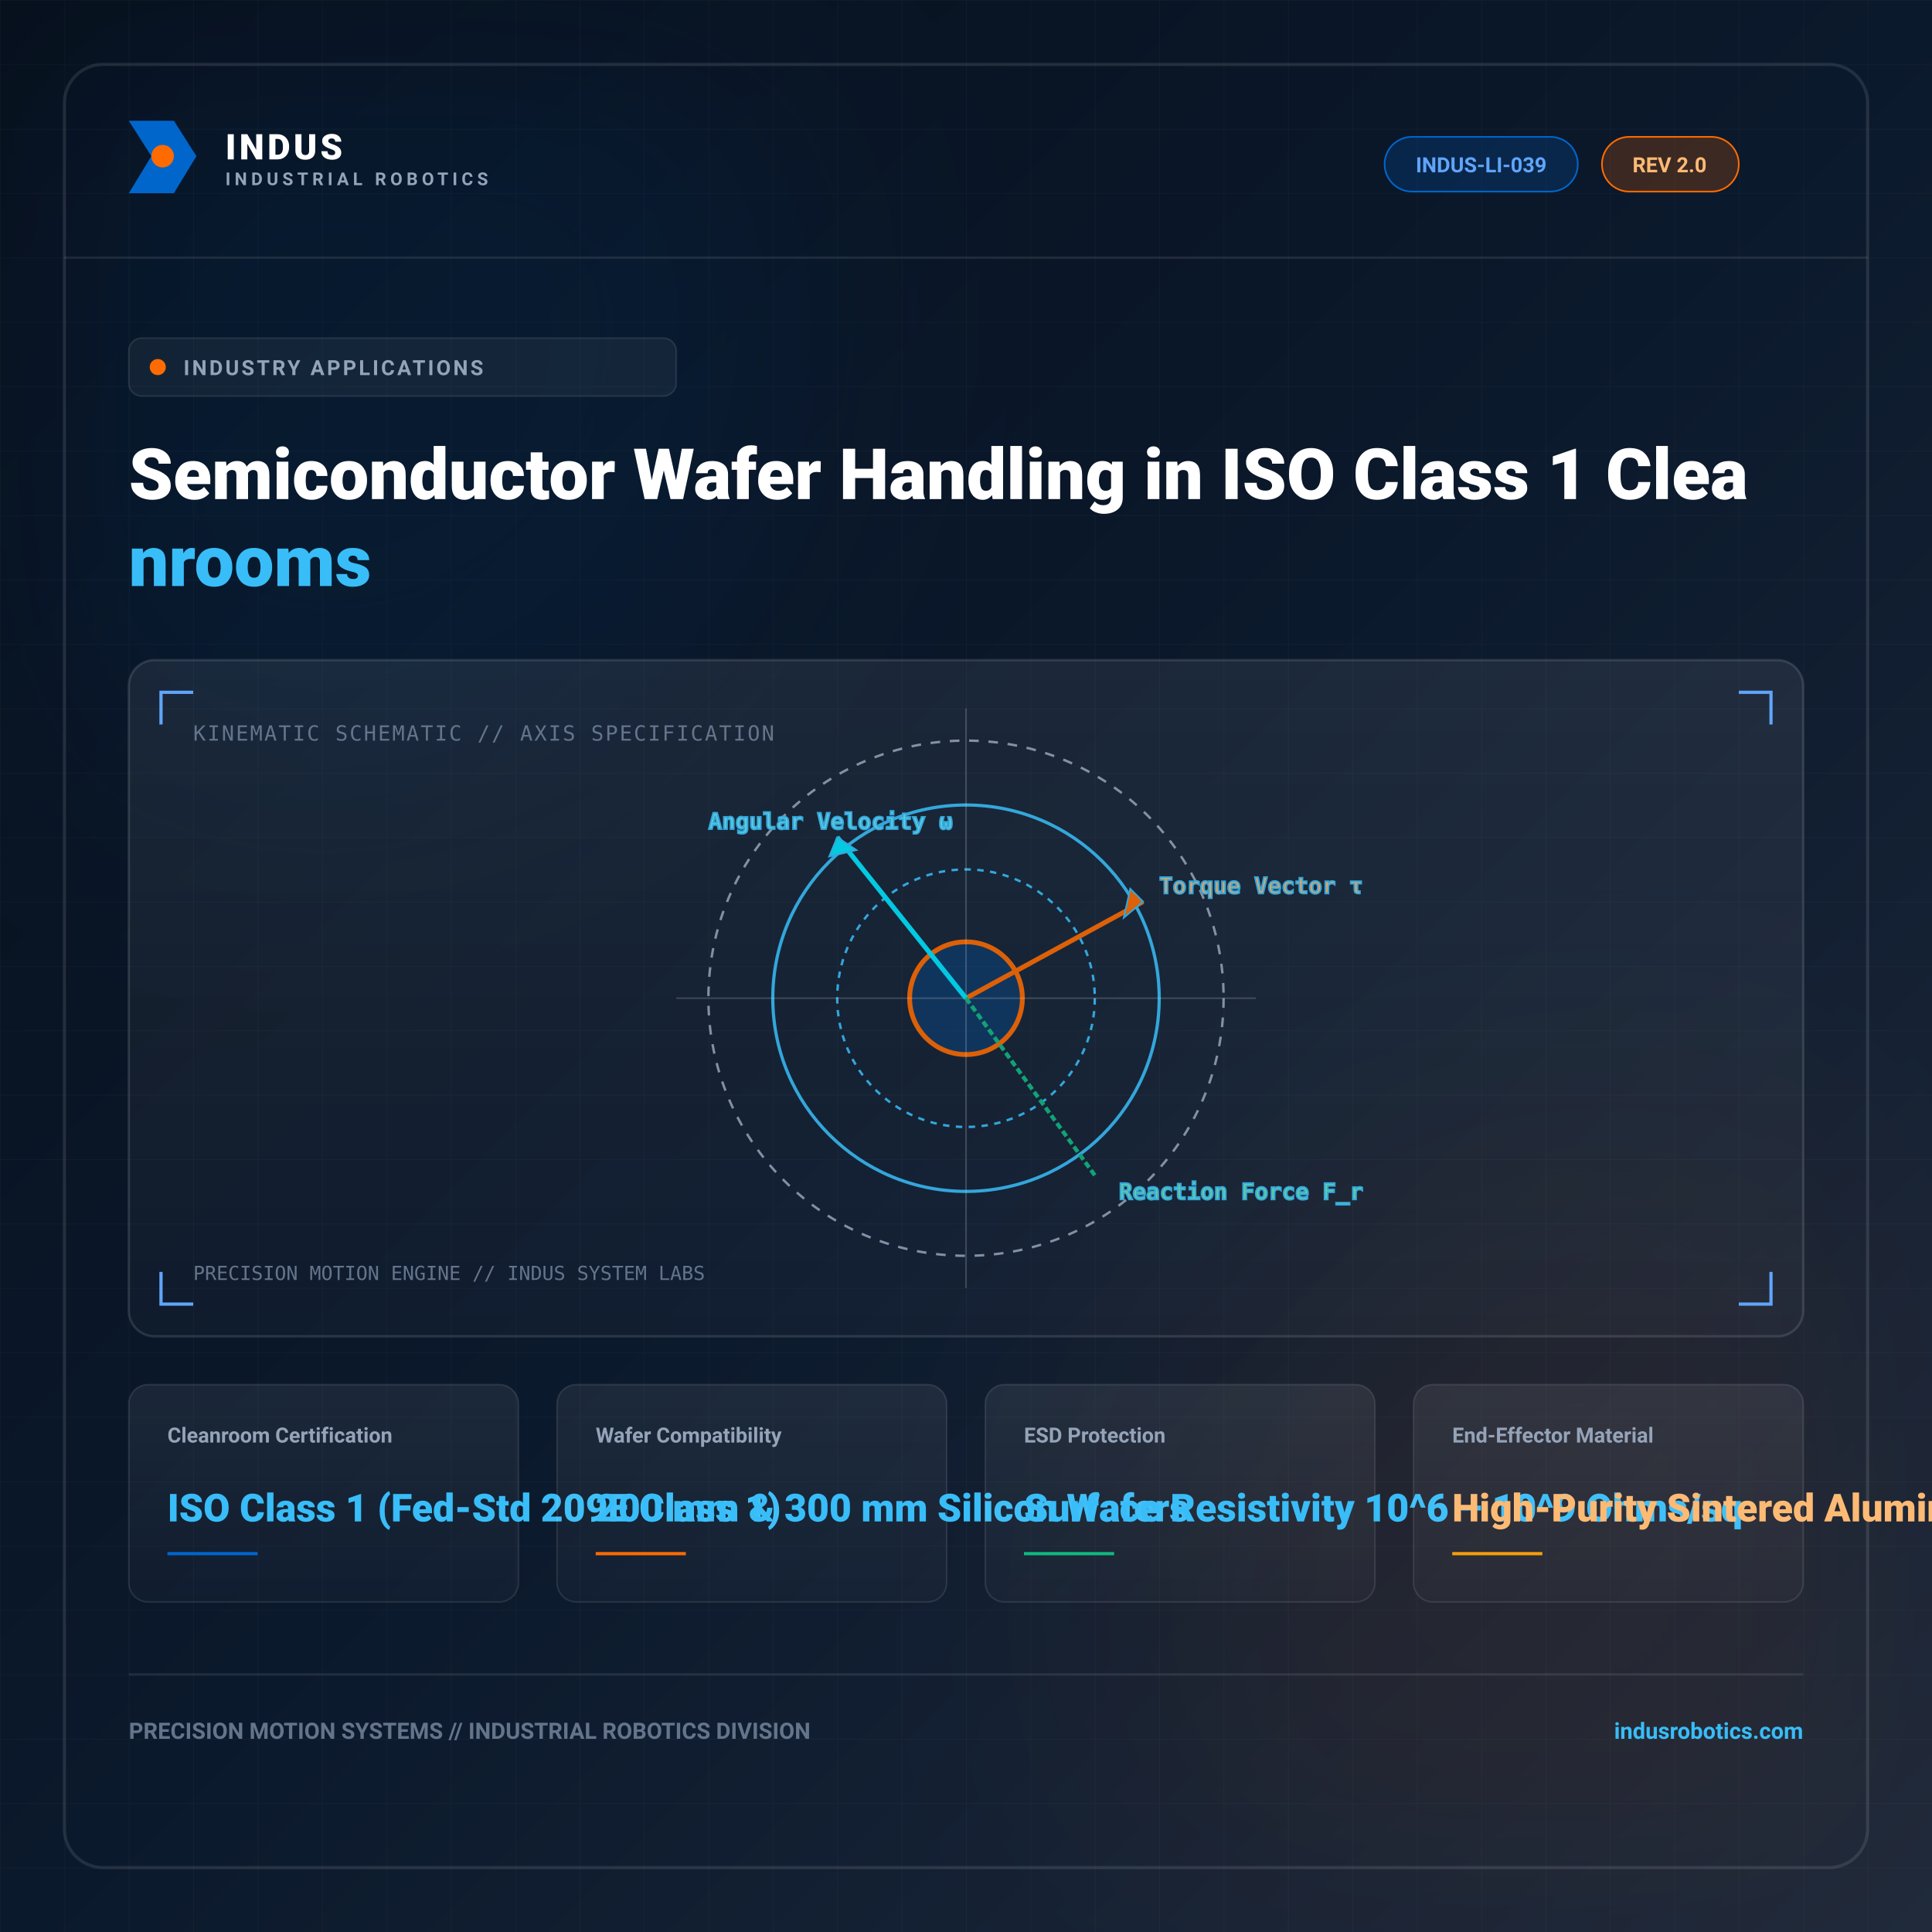
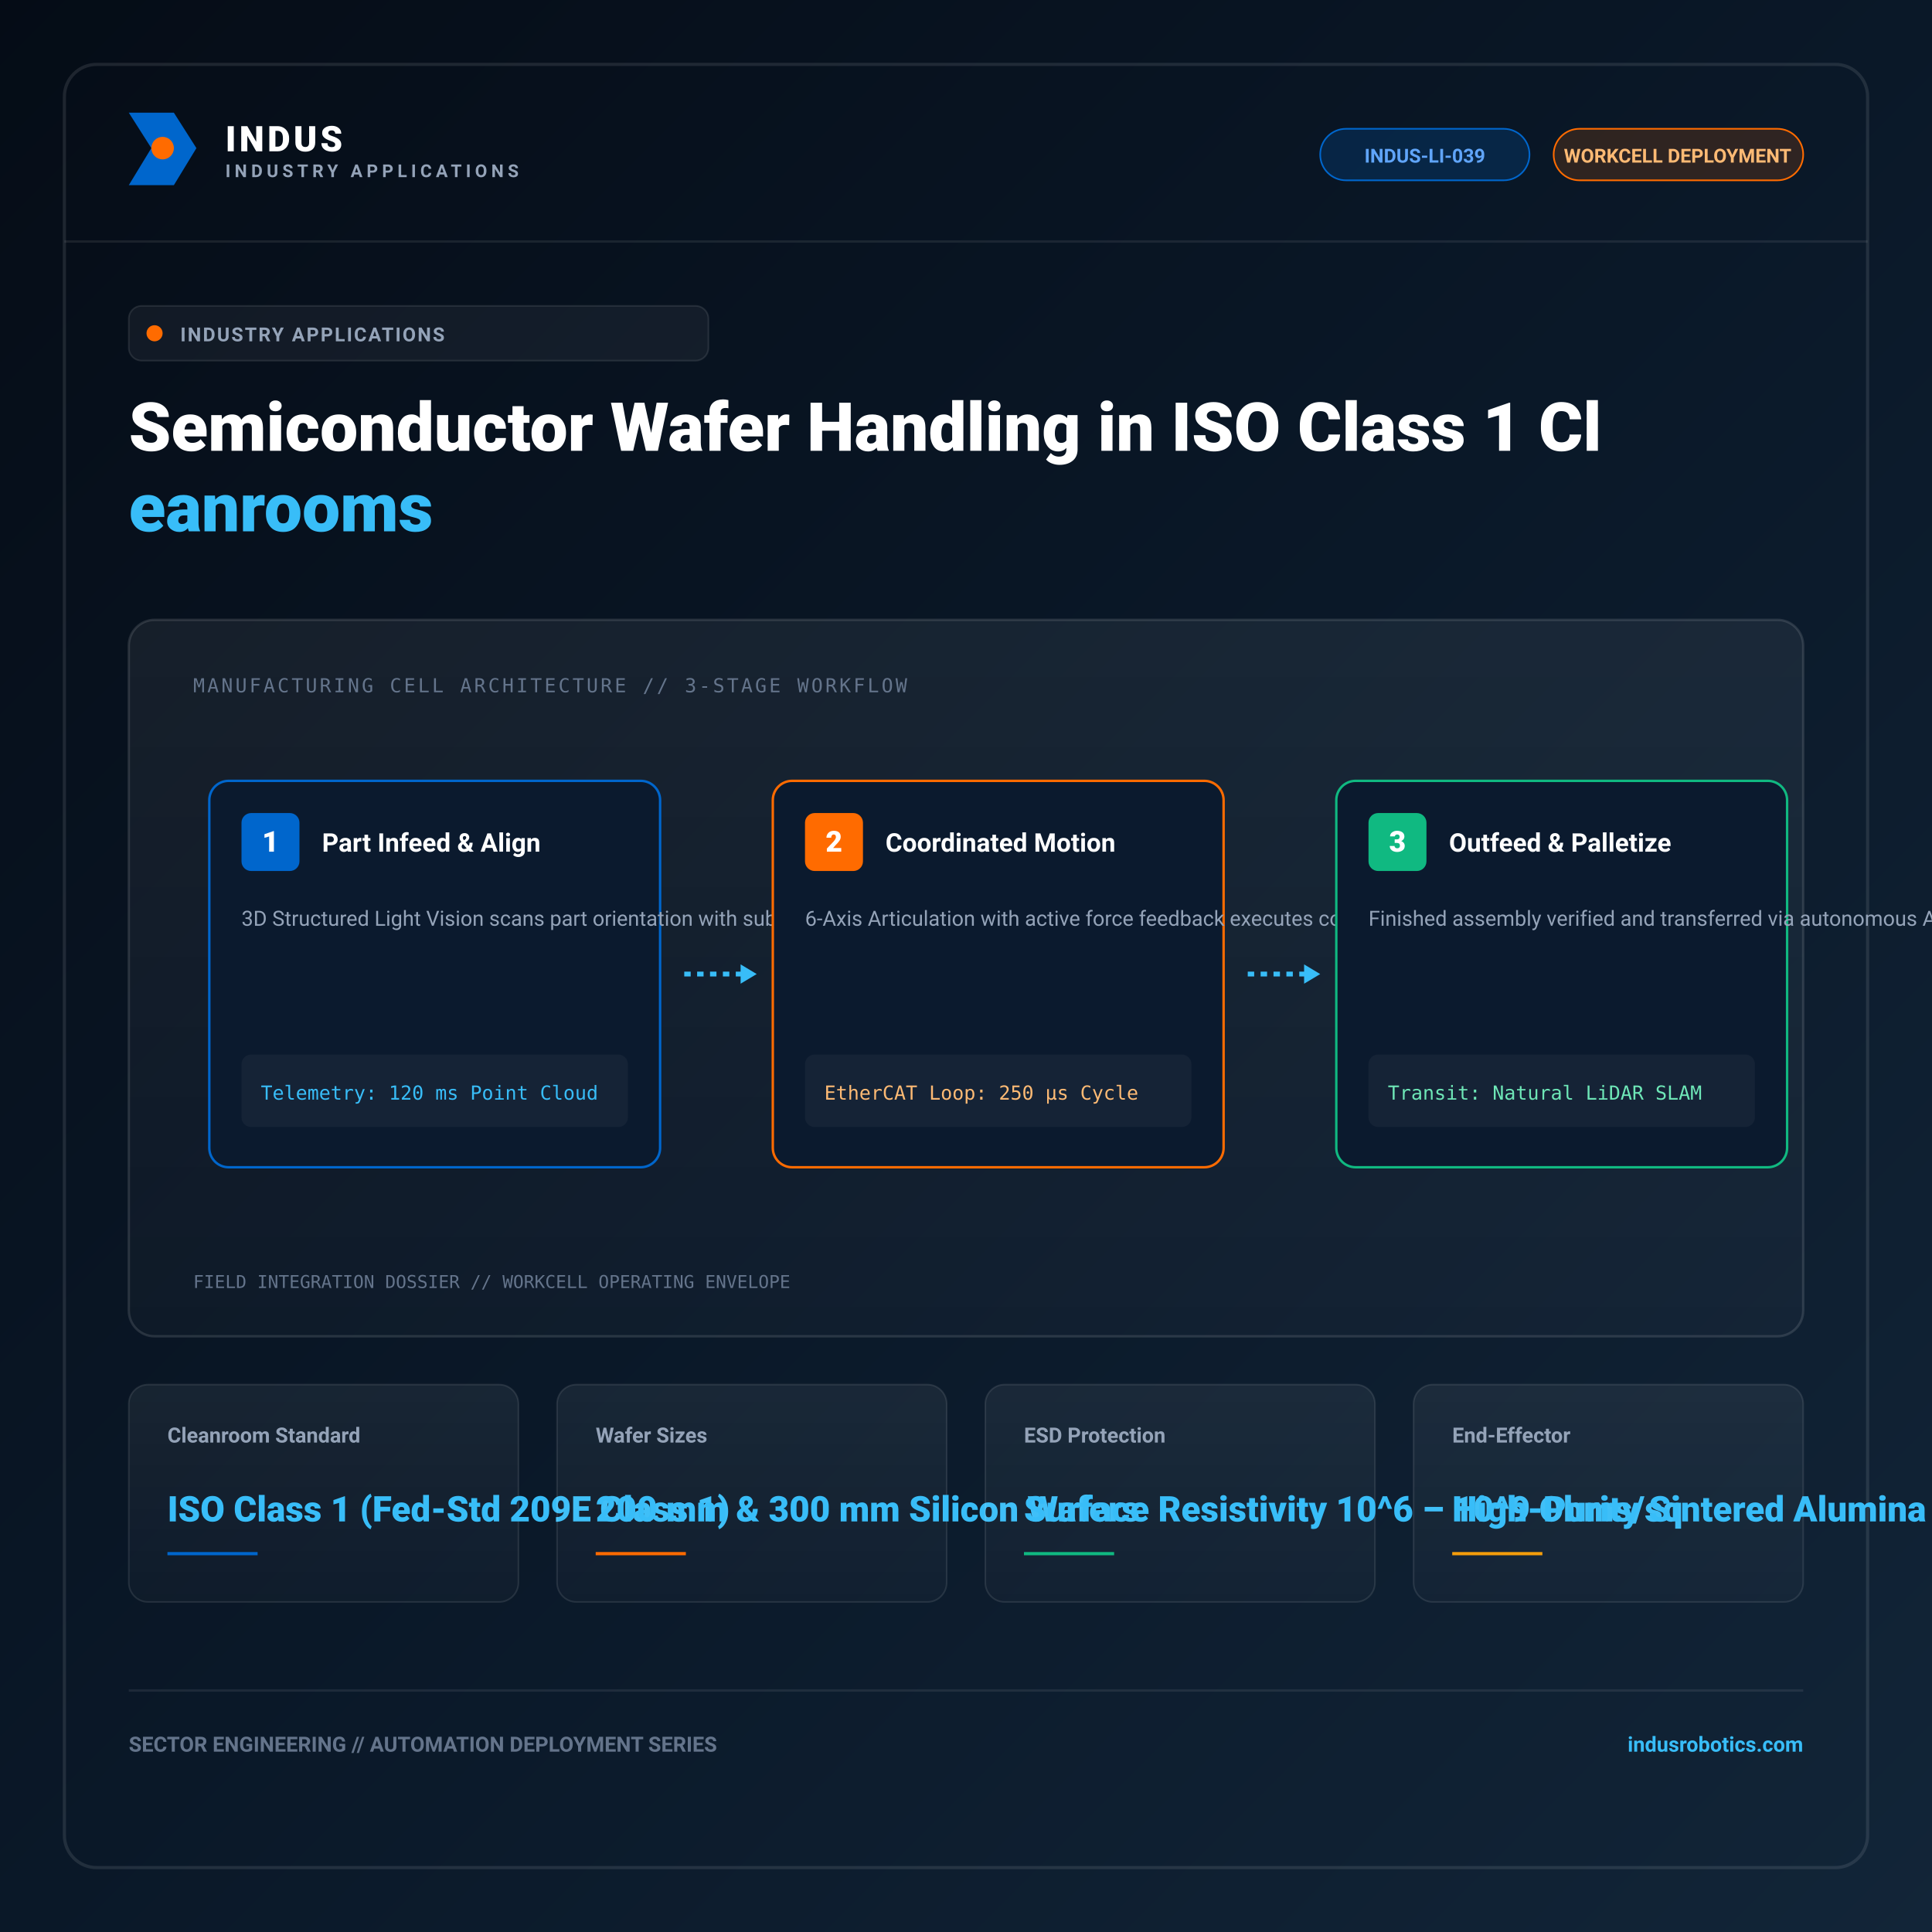
<svg xmlns="http://www.w3.org/2000/svg" viewBox="0 0 1200 1200" width="1200" height="1200">
  <defs>
-     <linearGradient id="bgGrad" x1="0%" y1="0%" x2="100%" y2="100%">
-       <stop offset="0%" stop-color="#070F1B" />
-       <stop offset="50%" stop-color="#0B192C" />
-       <stop offset="100%" stop-color="#1E293B" />
-     </linearGradient>
-     <linearGradient id="accentGrad" x1="0%" y1="0%" x2="100%" y2="0%">
-       <stop offset="0%" stop-color="#0066CC" />
-       <stop offset="100%" stop-color="#FF6B00" />
+     <linearGradient id="bgGradC" x1="0%" y1="0%" x2="100%" y2="100%">
+       <stop offset="0%" stop-color="#050C16" />
+       <stop offset="50%" stop-color="#0A1828" />
+       <stop offset="100%" stop-color="#122538" />
    </linearGradient>
    <linearGradient id="cardGrad" x1="0%" y1="0%" x2="0%" y2="100%">
-       <stop offset="0%" stop-color="rgba(255,255,255,0.07)" />
+       <stop offset="0%" stop-color="rgba(255,255,255,0.06)" />
      <stop offset="100%" stop-color="rgba(255,255,255,0.02)" />
    </linearGradient>
-     <pattern id="gridPattern" width="40" height="40" patternUnits="userSpaceOnUse">
-       <path d="M 40 0 L 0 0 0 40" fill="none" stroke="rgba(255,255,255,0.03)" stroke-width="1" />
-     </pattern>
  </defs>
-   <rect width="1200" height="1200" fill="url(#bgGrad)" />
-   <rect width="1200" height="1200" fill="url(#gridPattern)" />
-   <circle cx="200" cy="200" r="300" fill="#0066CC" opacity="0.08" filter="blur(80px)" />
-   <circle cx="1000" cy="1000" r="300" fill="#FF6B00" opacity="0.06" filter="blur(90px)" />
-   <rect x="40" y="40" width="1120" height="1120" rx="24" fill="none" stroke="rgba(255,255,255,0.1)" stroke-width="2" />
-   <line x1="40" y1="160" x2="1160" y2="160" stroke="rgba(255,255,255,0.08)" stroke-width="1.5" />
-   <g transform="translate(80, 75)">
+   <rect width="1200" height="1200" fill="url(#bgGradC)" />
+   <rect x="40" y="40" width="1120" height="1120" rx="20" fill="none" stroke="rgba(255,255,255,0.1)" stroke-width="2" />
+   <line x1="40" y1="150" x2="1160" y2="150" stroke="rgba(255,255,255,0.08)" stroke-width="1.5" />
+   <g transform="translate(80, 70)">
    <polygon points="0,0 28,0 42,22 28,45 0,45 14,22" fill="#0066CC" />
    <circle cx="21" cy="22" r="7" fill="#FF6B00" />
    <text x="60" y="24" font-family="-apple-system, BlinkMacSystemFont, 'Segoe UI', Roboto, sans-serif" font-weight="900" font-size="22" fill="#FFFFFF" letter-spacing="2">INDUS</text>
-     <text x="60" y="40" font-family="-apple-system, BlinkMacSystemFont, 'Segoe UI', Roboto, sans-serif" font-weight="600" font-size="11" fill="#94A3B8" letter-spacing="2.5">INDUSTRIAL ROBOTICS</text>
+     <text x="60" y="40" font-family="-apple-system, BlinkMacSystemFont, 'Segoe UI', Roboto, sans-serif" font-weight="600" font-size="11" fill="#94A3B8" letter-spacing="2.5">INDUSTRY APPLICATIONS</text>
  </g>
-   <g transform="translate(860, 85)">
-     <rect x="0" y="0" width="120" height="34" rx="17" fill="#0066CC" opacity="0.2" />
-     <rect x="0" y="0" width="120" height="34" rx="17" fill="none" stroke="#0066CC" stroke-width="1" />
-     <text x="60" y="22" font-family="-apple-system, BlinkMacSystemFont, 'Segoe UI', Roboto, sans-serif" font-weight="700" font-size="13" fill="#60A5FA" text-anchor="middle">INDUS-LI-039</text>
-     <rect x="135" y="0" width="85" height="34" rx="17" fill="#FF6B00" opacity="0.2" />
-     <rect x="135" y="0" width="85" height="34" rx="17" fill="none" stroke="#FF6B00" stroke-width="1" />
-     <text x="177" y="22" font-family="-apple-system, BlinkMacSystemFont, 'Segoe UI', Roboto, sans-serif" font-weight="700" font-size="13" fill="#FDBA74" text-anchor="middle">REV 2.0</text>
+   <g transform="translate(820, 80)">
+     <rect x="0" y="0" width="130" height="32" rx="16" fill="rgba(0,102,204,0.2)" stroke="#0066CC" stroke-width="1" />
+     <text x="65" y="21" font-family="-apple-system, BlinkMacSystemFont, 'Segoe UI', Roboto, sans-serif" font-weight="700" font-size="12" fill="#60A5FA" text-anchor="middle">INDUS-LI-039</text>
+     <rect x="145" y="0" width="155" height="32" rx="16" fill="rgba(255,107,0,0.15)" stroke="#FF6B00" stroke-width="1" />
+     <text x="222" y="21" font-family="-apple-system, BlinkMacSystemFont, 'Segoe UI', Roboto, sans-serif" font-weight="700" font-size="12" fill="#FDBA74" text-anchor="middle">WORKCELL DEPLOYMENT</text>
  </g>
-   <g transform="translate(80, 210)">
-     <rect x="0" y="0" width="340" height="36" rx="8" fill="rgba(255,255,255,0.05)" stroke="rgba(255,255,255,0.1)" stroke-width="1" />
-     <circle cx="18" cy="18" r="5" fill="#FF6B00" />
-     <text x="34" y="23" font-family="-apple-system, BlinkMacSystemFont, 'Segoe UI', Roboto, sans-serif" font-weight="700" font-size="13" fill="#94A3B8" letter-spacing="1.5">INDUSTRY APPLICATIONS</text>
+   <g transform="translate(80, 190)">
+     <rect x="0" y="0" width="360" height="34" rx="8" fill="rgba(255,255,255,0.05)" stroke="rgba(255,255,255,0.1)" stroke-width="1" />
+     <circle cx="16" cy="17" r="5" fill="#FF6B00" />
+     <text x="32" y="22" font-family="-apple-system, BlinkMacSystemFont, 'Segoe UI', Roboto, sans-serif" font-weight="700" font-size="12" fill="#94A3B8" letter-spacing="1">INDUSTRY APPLICATIONS</text>
  </g>
-   <text x="80" y="310" font-family="-apple-system, BlinkMacSystemFont, 'Segoe UI', Roboto, sans-serif" font-weight="800" font-size="44" fill="#FFFFFF" width="1040">
-     <tspan x="80" dy="0">Semiconductor Wafer Handling in ISO Class 1 Clea</tspan>
-     <tspan x="80" dy="54" fill="#38BDF8">nrooms</tspan>
+   <text x="80" y="280" font-family="-apple-system, BlinkMacSystemFont, 'Segoe UI', Roboto, sans-serif" font-weight="800" font-size="42" fill="#FFFFFF">
+     <tspan x="80" dy="0">Semiconductor Wafer Handling in ISO Class 1 Cl</tspan>
+     <tspan x="80" dy="50" fill="#38BDF8">eanrooms</tspan>
  </text>
-   <g transform="translate(80, 410)">
-     <rect width="1040" height="420" rx="16" fill="url(#cardGrad)" stroke="rgba(255,255,255,0.12)" stroke-width="1.5" />
-     <g transform="translate(520, 210)" stroke="#38BDF8" fill="none" opacity="0.85">
-       <circle cx="0" cy="0" r="160" stroke-dasharray="6 6" stroke-width="1.5" stroke="#94A3B8" />
-       <circle cx="0" cy="0" r="120" stroke-width="2" />
-       <circle cx="0" cy="0" r="80" stroke-dasharray="4 4" stroke-width="1.5" />
-       <circle cx="0" cy="0" r="35" fill="rgba(0,102,204,0.3)" stroke="#FF6B00" stroke-width="3" />
-       <line x1="-180" y1="0" x2="180" y2="0" stroke="rgba(255,255,255,0.2)" stroke-width="1" />
-       <line x1="0" y1="-180" x2="0" y2="180" stroke="rgba(255,255,255,0.2)" stroke-width="1" />
-       <path d="M 0 0 L 110 -60" stroke="#FF6B00" stroke-width="3" />
-       <polygon points="110,-60 98,-50 102,-68" fill="#FF6B00" />
-       <text x="120" y="-65" font-family="monospace" font-size="14" fill="#FDBA74" font-weight="bold">Torque Vector τ</text>
-       <path d="M 0 0 L -80 -100" stroke="#00E5FF" stroke-width="3" />
-       <polygon points="-80,-100 -68,-92 -85,-88" fill="#00E5FF" />
-       <text x="-160" y="-105" font-family="monospace" font-size="14" fill="#67E8F9" font-weight="bold">Angular Velocity ω</text>
-       <path d="M 0 0 L 80 110" stroke="#10B981" stroke-width="2.5" stroke-dasharray="4 2" />
-       <text x="95" y="125" font-family="monospace" font-size="14" fill="#6EE7B7" font-weight="bold">Reaction Force F_r</text>
+   <g transform="translate(80, 385)">
+     <rect width="1040" height="445" rx="16" fill="url(#cardGrad)" stroke="rgba(255,255,255,0.12)" stroke-width="1.5" />
+     <text x="40" y="45" font-family="monospace" font-size="12" fill="#64748B" letter-spacing="1.5">MANUFACTURING CELL ARCHITECTURE // 3-STAGE WORKFLOW</text>
+     <g transform="translate(50, 100)">
+       <g transform="translate(0, 0)">
+         <rect width="280" height="240" rx="12" fill="#0B1A2E" stroke="#0066CC" stroke-width="1.5" />
+         <rect x="20" y="20" width="36" height="36" rx="6" fill="#0066CC" />
+         <text x="38" y="44" font-family="-apple-system, BlinkMacSystemFont, 'Segoe UI', Roboto, sans-serif" font-weight="900" font-size="18" fill="#FFFFFF" text-anchor="middle">1</text>
+         <text x="70" y="44" font-family="-apple-system, BlinkMacSystemFont, 'Segoe UI', Roboto, sans-serif" font-weight="700" font-size="16" fill="#FFFFFF">Part Infeed &amp; Align</text>
+         <text x="20" y="90" font-family="-apple-system, BlinkMacSystemFont, 'Segoe UI', Roboto, sans-serif" font-size="13" fill="#94A3B8">3D Structured Light Vision scans part orientation with sub-millimeter precision.</text>
+         <rect x="20" y="170" width="240" height="45" rx="6" fill="rgba(255,255,255,0.04)" />
+         <text x="32" y="198" font-family="monospace" font-size="12" fill="#38BDF8">Telemetry: 120 ms Point Cloud</text>
+       </g>
+       <path d="M 295 120 L 335 120" stroke="#38BDF8" stroke-width="3" stroke-dasharray="4 4" />
+       <polygon points="340,120 330,114 330,126" fill="#38BDF8" />
+       <g transform="translate(350, 0)">
+         <rect width="280" height="240" rx="12" fill="#0B1A2E" stroke="#FF6B00" stroke-width="1.5" />
+         <rect x="20" y="20" width="36" height="36" rx="6" fill="#FF6B00" />
+         <text x="38" y="44" font-family="-apple-system, BlinkMacSystemFont, 'Segoe UI', Roboto, sans-serif" font-weight="900" font-size="18" fill="#FFFFFF" text-anchor="middle">2</text>
+         <text x="70" y="44" font-family="-apple-system, BlinkMacSystemFont, 'Segoe UI', Roboto, sans-serif" font-weight="700" font-size="16" fill="#FFFFFF">Coordinated Motion</text>
+         <text x="20" y="90" font-family="-apple-system, BlinkMacSystemFont, 'Segoe UI', Roboto, sans-serif" font-size="13" fill="#94A3B8">6-Axis Articulation with active force feedback executes contouring.</text>
+         <rect x="20" y="170" width="240" height="45" rx="6" fill="rgba(255,255,255,0.04)" />
+         <text x="32" y="198" font-family="monospace" font-size="12" fill="#FDBA74">EtherCAT Loop: 250 µs Cycle</text>
+       </g>
+       <path d="M 645 120 L 685 120" stroke="#38BDF8" stroke-width="3" stroke-dasharray="4 4" />
+       <polygon points="690,120 680,114 680,126" fill="#38BDF8" />
+       <g transform="translate(700, 0)">
+         <rect width="280" height="240" rx="12" fill="#0B1A2E" stroke="#10B981" stroke-width="1.5" />
+         <rect x="20" y="20" width="36" height="36" rx="6" fill="#10B981" />
+         <text x="38" y="44" font-family="-apple-system, BlinkMacSystemFont, 'Segoe UI', Roboto, sans-serif" font-weight="900" font-size="18" fill="#FFFFFF" text-anchor="middle">3</text>
+         <text x="70" y="44" font-family="-apple-system, BlinkMacSystemFont, 'Segoe UI', Roboto, sans-serif" font-weight="700" font-size="16" fill="#FFFFFF">Outfeed &amp; Palletize</text>
+         <text x="20" y="90" font-family="-apple-system, BlinkMacSystemFont, 'Segoe UI', Roboto, sans-serif" font-size="13" fill="#94A3B8">Finished assembly verified and transferred via autonomous AMR fleet.</text>
+         <rect x="20" y="170" width="240" height="45" rx="6" fill="rgba(255,255,255,0.04)" />
+         <text x="32" y="198" font-family="monospace" font-size="12" fill="#6EE7B7">Transit: Natural LiDAR SLAM</text>
+       </g>
    </g>
-     <path d="M 20 40 L 20 20 L 40 20" stroke="#60A5FA" stroke-width="2" fill="none" />
-     <path d="M 1020 40 L 1020 20 L 1000 20" stroke="#60A5FA" stroke-width="2" fill="none" />
-     <path d="M 20 380 L 20 400 L 40 400" stroke="#60A5FA" stroke-width="2" fill="none" />
-     <path d="M 1020 380 L 1020 400 L 1000 400" stroke="#60A5FA" stroke-width="2" fill="none" />
-     <text x="40" y="50" font-family="monospace" font-size="13" fill="#64748B" letter-spacing="1">KINEMATIC SCHEMATIC // AXIS SPECIFICATION</text>
-     <text x="40" y="385" font-family="monospace" font-size="12" fill="#64748B">PRECISION MOTION ENGINE // INDUS SYSTEM LABS</text>
+     <text x="40" y="415" font-family="monospace" font-size="11" fill="#64748B">FIELD INTEGRATION DOSSIER // WORKCELL OPERATING ENVELOPE</text>
  </g>
  <g transform="translate(80, 860)">
    <g transform="translate(0, 0)">
      <rect width="242" height="135" rx="12" fill="url(#cardGrad)" stroke="rgba(255,255,255,0.1)" stroke-width="1" />
-       <text x="24" y="36" font-family="-apple-system, BlinkMacSystemFont, 'Segoe UI', Roboto, sans-serif" font-size="13" fill="#94A3B8" font-weight="600">Cleanroom Certification</text>
-       <text x="24" y="85" font-family="-apple-system, BlinkMacSystemFont, 'Segoe UI', Roboto, sans-serif" font-size="24" fill="#38BDF8" font-weight="800">ISO Class 1 (Fed-Std 209E Class 1)</text>
+       <text x="24" y="36" font-family="-apple-system, BlinkMacSystemFont, 'Segoe UI', Roboto, sans-serif" font-size="13" fill="#94A3B8" font-weight="600">Cleanroom Standard</text>
+       <text x="24" y="85" font-family="-apple-system, BlinkMacSystemFont, 'Segoe UI', Roboto, sans-serif" font-size="22" fill="#38BDF8" font-weight="800">ISO Class 1 (Fed-Std 209E Class 1)</text>
      <line x1="24" y1="105" x2="80" y2="105" stroke="#0066CC" stroke-width="2" />
    </g>
    <g transform="translate(266, 0)">
      <rect width="242" height="135" rx="12" fill="url(#cardGrad)" stroke="rgba(255,255,255,0.1)" stroke-width="1" />
-       <text x="24" y="36" font-family="-apple-system, BlinkMacSystemFont, 'Segoe UI', Roboto, sans-serif" font-size="13" fill="#94A3B8" font-weight="600">Wafer Compatibility</text>
-       <text x="24" y="85" font-family="-apple-system, BlinkMacSystemFont, 'Segoe UI', Roboto, sans-serif" font-size="24" fill="#38BDF8" font-weight="800">200 mm &amp; 300 mm Silicon Wafers</text>
+       <text x="24" y="36" font-family="-apple-system, BlinkMacSystemFont, 'Segoe UI', Roboto, sans-serif" font-size="13" fill="#94A3B8" font-weight="600">Wafer Sizes</text>
+       <text x="24" y="85" font-family="-apple-system, BlinkMacSystemFont, 'Segoe UI', Roboto, sans-serif" font-size="22" fill="#38BDF8" font-weight="800">200 mm &amp; 300 mm Silicon Wafers</text>
      <line x1="24" y1="105" x2="80" y2="105" stroke="#FF6B00" stroke-width="2" />
    </g>
    <g transform="translate(532, 0)">
      <rect width="242" height="135" rx="12" fill="url(#cardGrad)" stroke="rgba(255,255,255,0.1)" stroke-width="1" />
      <text x="24" y="36" font-family="-apple-system, BlinkMacSystemFont, 'Segoe UI', Roboto, sans-serif" font-size="13" fill="#94A3B8" font-weight="600">ESD Protection</text>
-       <text x="24" y="85" font-family="-apple-system, BlinkMacSystemFont, 'Segoe UI', Roboto, sans-serif" font-size="24" fill="#38BDF8" font-weight="800">Surface Resistivity 10^6 – 10^9 Ohms/sq</text>
+       <text x="24" y="85" font-family="-apple-system, BlinkMacSystemFont, 'Segoe UI', Roboto, sans-serif" font-size="22" fill="#38BDF8" font-weight="800">Surface Resistivity 10^6 – 10^9 Ohms/sq</text>
      <line x1="24" y1="105" x2="80" y2="105" stroke="#10B981" stroke-width="2" />
    </g>
    <g transform="translate(798, 0)">
      <rect width="242" height="135" rx="12" fill="url(#cardGrad)" stroke="rgba(255,255,255,0.1)" stroke-width="1" />
-       <text x="24" y="36" font-family="-apple-system, BlinkMacSystemFont, 'Segoe UI', Roboto, sans-serif" font-size="13" fill="#94A3B8" font-weight="600">End-Effector Material</text>
-       <text x="24" y="85" font-family="-apple-system, BlinkMacSystemFont, 'Segoe UI', Roboto, sans-serif" font-size="24" fill="#FDBA74" font-weight="800">High-Purity Sintered Alumina Ceramic</text>
+       <text x="24" y="36" font-family="-apple-system, BlinkMacSystemFont, 'Segoe UI', Roboto, sans-serif" font-size="13" fill="#94A3B8" font-weight="600">End-Effector</text>
+       <text x="24" y="85" font-family="-apple-system, BlinkMacSystemFont, 'Segoe UI', Roboto, sans-serif" font-size="22" fill="#38BDF8" font-weight="800">High-Purity Sintered Alumina Ceramic</text>
      <line x1="24" y1="105" x2="80" y2="105" stroke="#F59E0B" stroke-width="2" />
    </g>
  </g>
-   <g transform="translate(80, 1040)">
+   <g transform="translate(80, 1050)">
    <line x1="0" y1="0" x2="1040" y2="0" stroke="rgba(255,255,255,0.08)" stroke-width="1.5" />
-     <text x="0" y="40" font-family="-apple-system, BlinkMacSystemFont, 'Segoe UI', Roboto, sans-serif" font-size="14" fill="#64748B" font-weight="600">PRECISION MOTION SYSTEMS // INDUSTRIAL ROBOTICS DIVISION</text>
-     <text x="1040" y="40" font-family="-apple-system, BlinkMacSystemFont, 'Segoe UI', Roboto, sans-serif" font-size="14" fill="#38BDF8" font-weight="700" text-anchor="end">indusrobotics.com</text>
+     <text x="0" y="38" font-family="-apple-system, BlinkMacSystemFont, 'Segoe UI', Roboto, sans-serif" font-size="13" fill="#64748B" font-weight="600">SECTOR ENGINEERING // AUTOMATION DEPLOYMENT SERIES</text>
+     <text x="1040" y="38" font-family="-apple-system, BlinkMacSystemFont, 'Segoe UI', Roboto, sans-serif" font-size="13" fill="#38BDF8" font-weight="700" text-anchor="end">indusrobotics.com</text>
  </g>
</svg>
